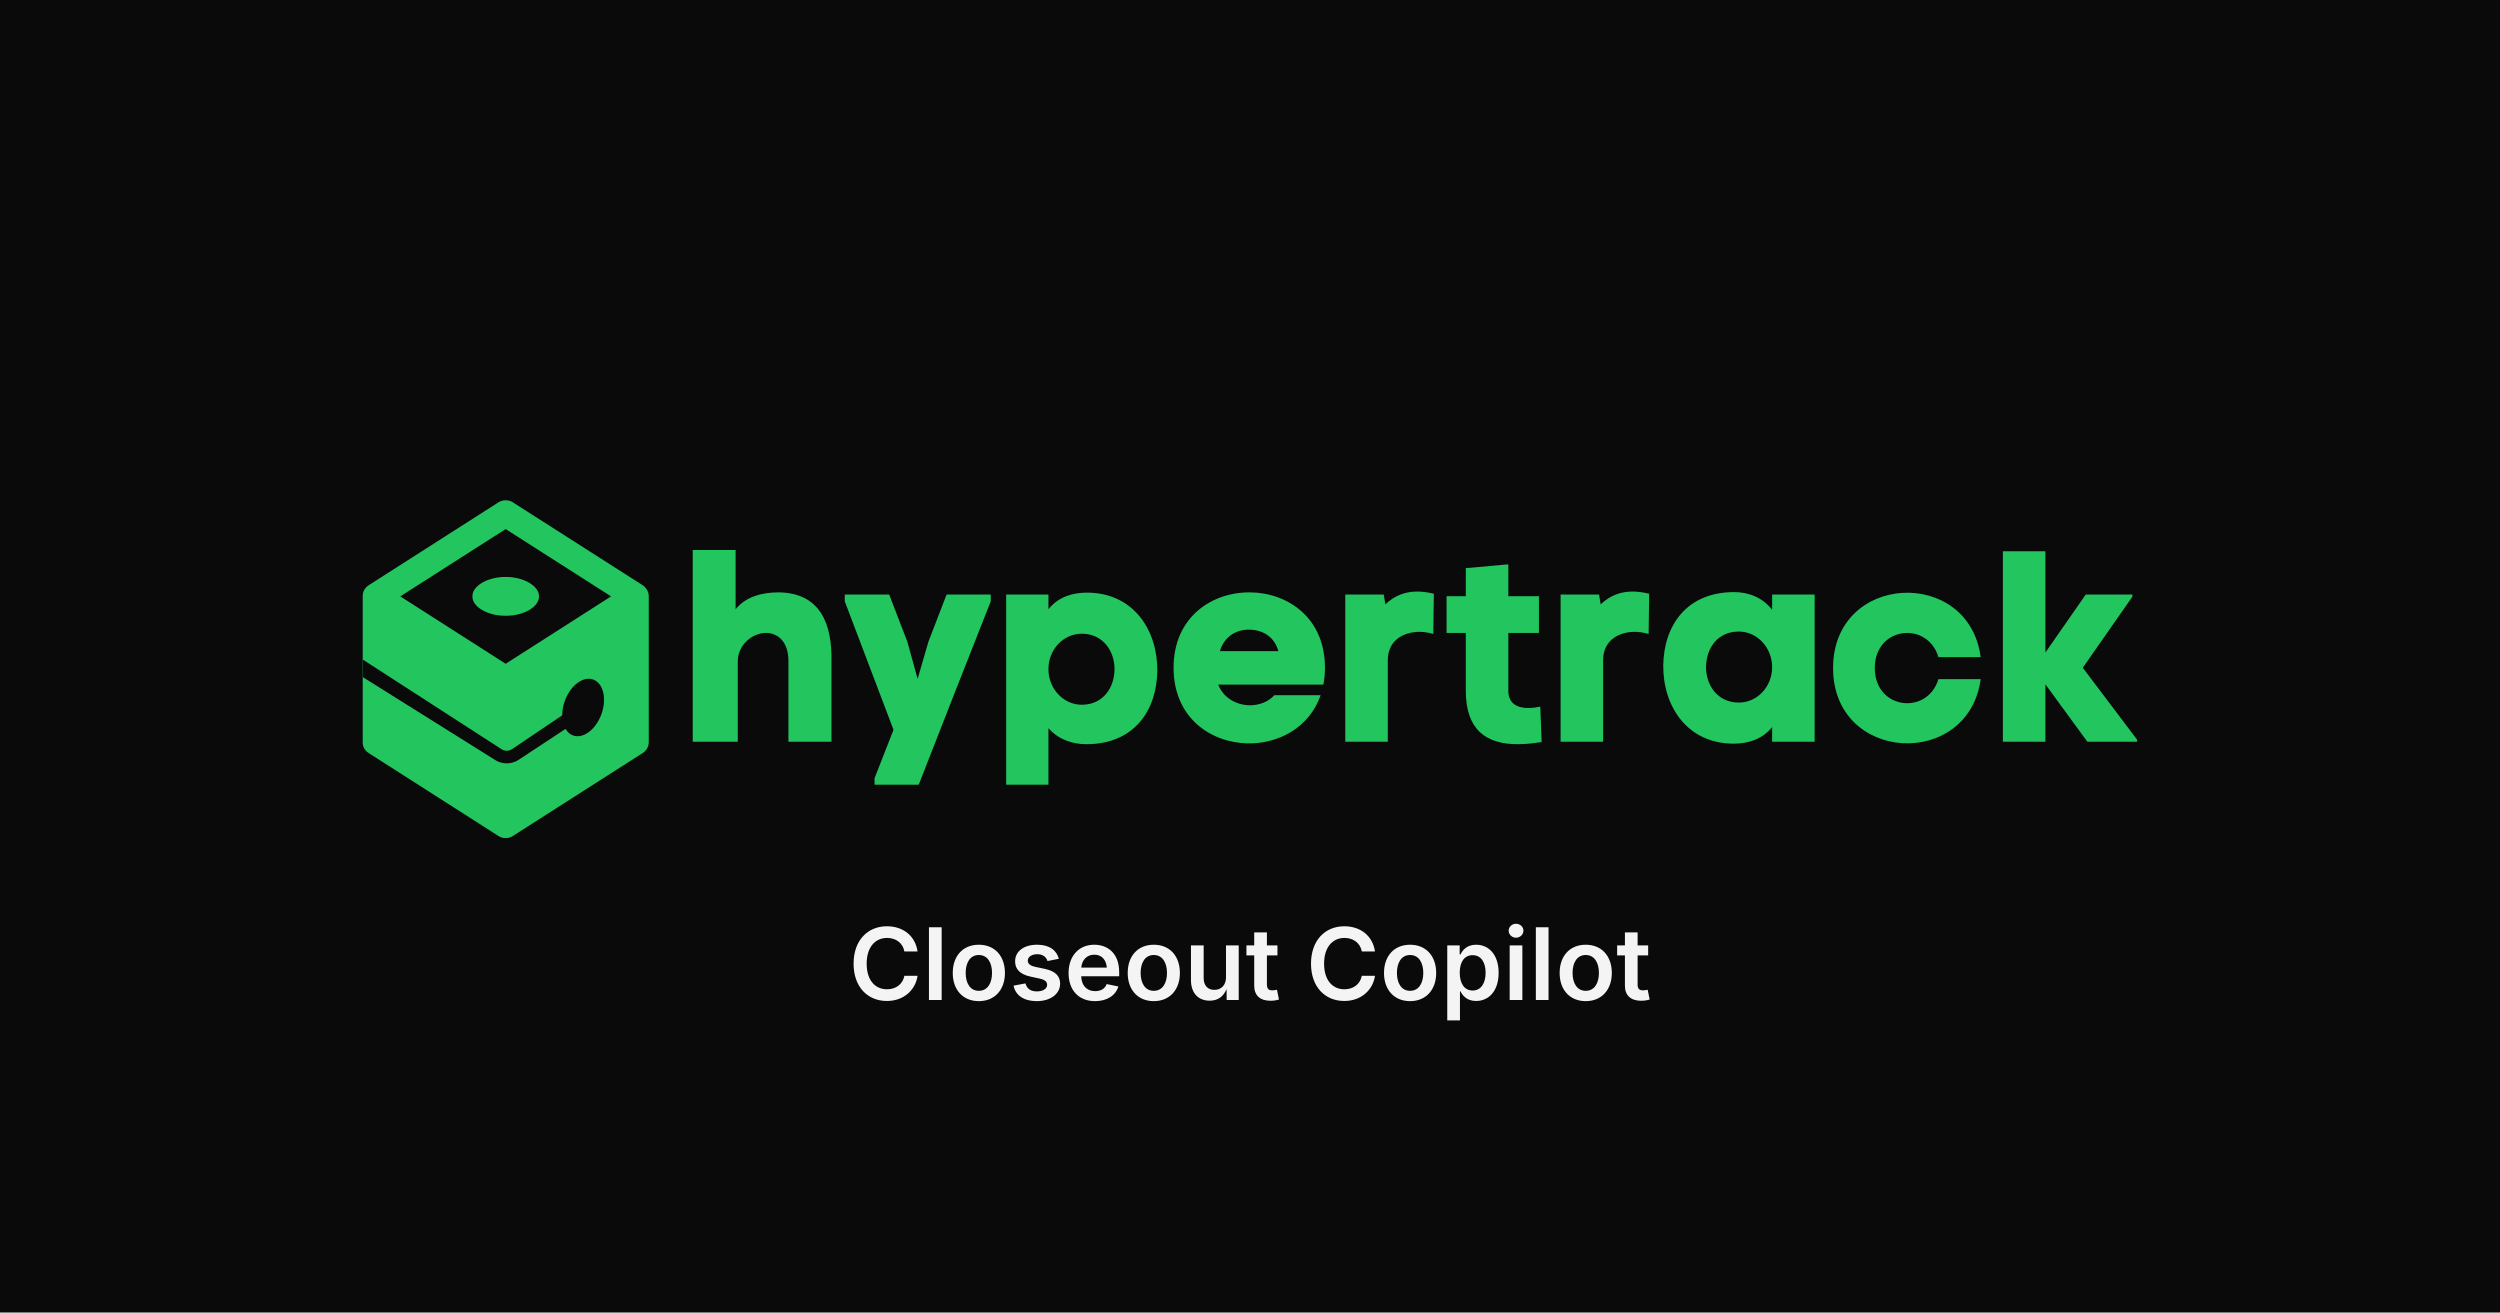
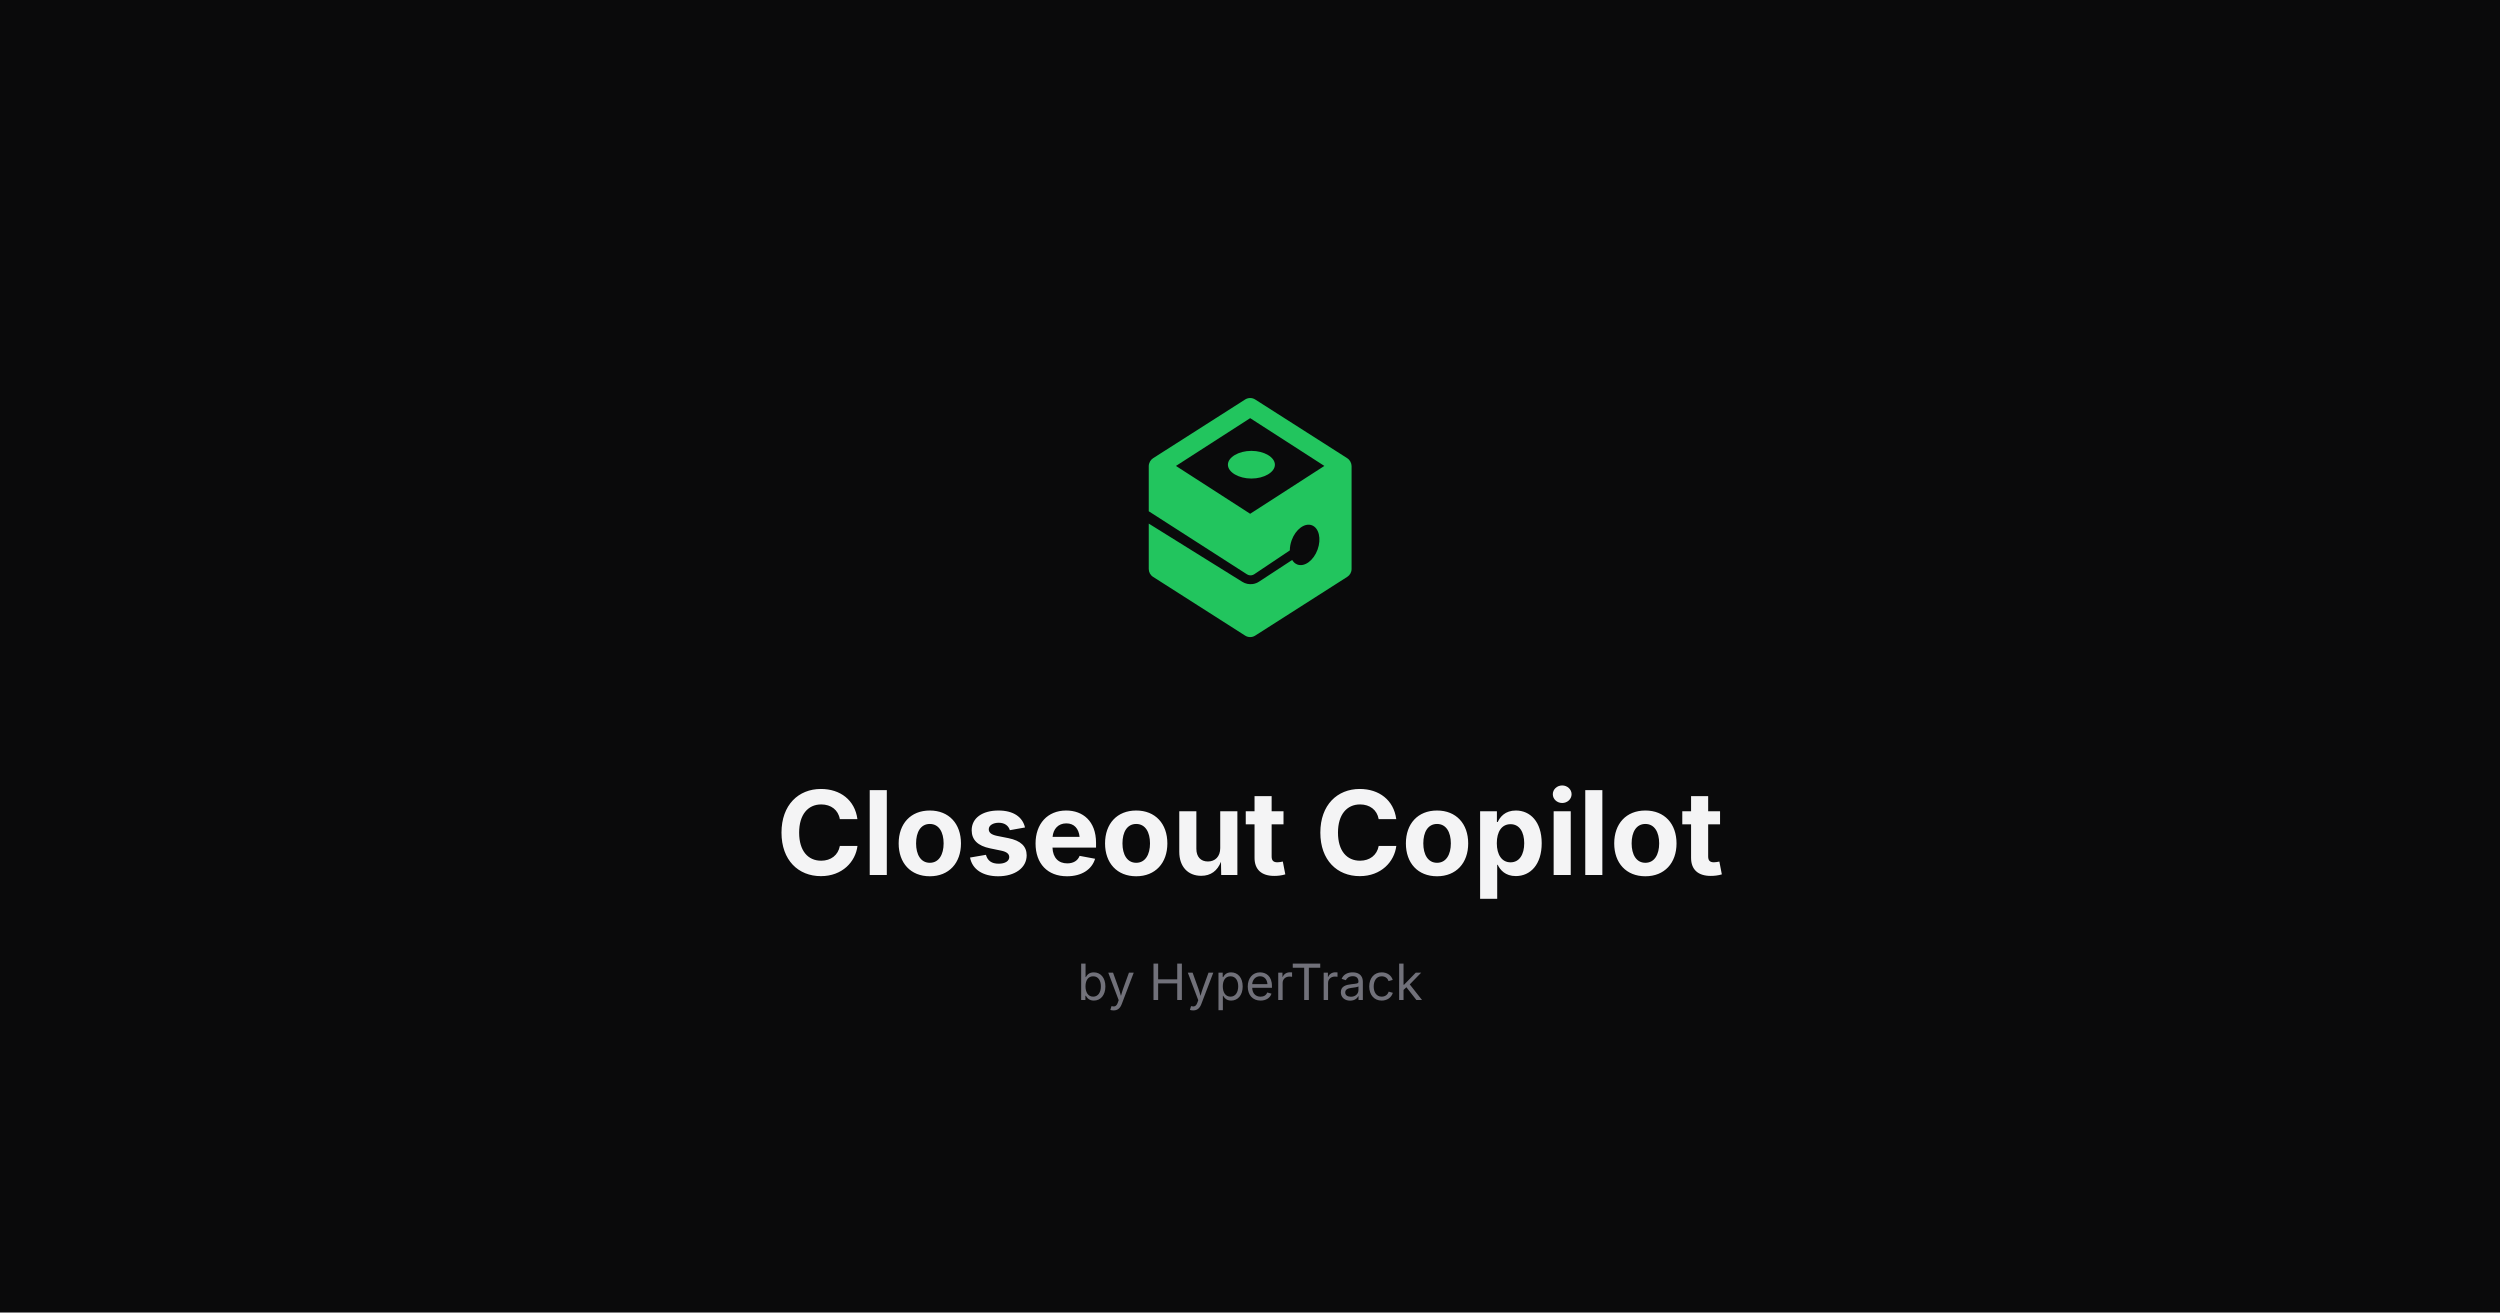
<svg xmlns="http://www.w3.org/2000/svg" width="1200" height="630" viewBox="0 0 1200 630" fill="none">
  <rect width="1200" height="630" fill="#0a0a0b" />
-   <g transform="translate(174, 240) scale(1.0)">
-     <mask id="mask0" style="mask-type:alpha" maskUnits="userSpaceOnUse" x="158" y="23" width="694" height="114">
-       <path d="M158.422 23.957H179.093V52.432C184.163 46.162 192.223 44.333 199.764 44.333C219.784 44.594 225.375 59.485 225.115 77.118V116.04H204.444V77.249C204.444 67.975 199.374 63.926 193.913 63.795C187.673 63.664 180.133 69.019 180.133 77.641V116.04H158.422V23.957ZM266.456 85.869L271.656 67.975L280.367 45.378H301.558V48.643C289.987 78.032 278.417 107.29 266.976 136.678H245.785V133.543L254.886 110.294L231.485 48.643V45.378H252.806L261.516 67.975L266.456 85.869ZM347.449 117.216C340.559 117.216 333.929 114.865 329.249 109.51V136.678H308.968V45.378H329.249V52.432C334.059 46.423 340.949 44.464 347.709 44.464C370.07 44.464 381.641 62.489 381.511 81.951C381.251 101.281 370.2 117.216 347.449 117.216ZM345.239 64.187C336.399 64.187 329.249 71.762 329.249 81.167C329.249 90.571 336.399 98.277 345.239 98.277C355.64 98.277 360.84 89.918 360.97 81.428C361.1 72.938 355.77 64.187 345.239 64.187ZM461.984 80.514C461.984 83.387 461.724 85.999 461.204 88.612H410.762C413.232 95.142 419.602 98.407 425.842 98.538C430.393 98.538 434.683 96.971 437.673 93.705H459.904C454.444 109.379 439.623 117.085 424.802 116.824C406.992 116.432 389.311 104.416 389.311 80.514C389.311 56.22 407.642 44.203 425.972 44.333C444.043 44.464 461.984 56.481 461.984 80.514ZM411.542 72.546H439.623C437.673 65.493 431.953 62.228 425.322 62.228C419.212 62.228 413.622 65.624 411.542 72.546ZM492.145 76.856V116.04H471.734V45.378H490.195L490.975 50.08C495.525 45.77 500.595 43.941 506.315 43.941C508.786 43.941 511.516 44.333 514.246 44.986L513.986 64.317C511.906 63.664 509.436 63.273 507.096 63.273C499.685 63.403 492.145 67.321 492.145 76.856ZM565.988 116.171C561.958 116.824 558.187 117.216 554.807 117.216C539.077 117.347 529.586 110.032 529.586 91.616V63.795H520.356V46.162H529.586V32.709L549.997 30.881V46.162H564.688V63.795H549.997V91.616C549.997 97.885 554.547 99.844 559.488 99.844C561.438 99.844 563.518 99.583 565.338 99.191L565.988 116.171ZM595.499 76.856V116.04H575.088V45.378H593.549L594.329 50.08C598.879 45.77 603.949 43.941 609.669 43.941C612.14 43.941 614.87 44.333 617.6 44.986L617.34 64.317C615.26 63.664 612.79 63.273 610.45 63.273C603.039 63.403 595.499 67.321 595.499 76.856ZM658.421 44.203C665.312 44.203 672.072 46.815 676.622 52.693V45.378H697.033V116.04H676.622V108.988C671.812 114.996 664.922 116.955 658.161 116.955C635.8 116.955 624.23 98.93 624.36 79.469C624.62 60.138 635.67 44.203 658.421 44.203ZM660.631 97.232C669.472 97.232 676.622 89.656 676.622 80.253C676.622 70.848 669.472 63.142 660.631 63.142C650.231 63.142 645.031 71.37 644.901 79.992C644.771 88.481 650.101 97.232 660.631 97.232ZM756.445 85.999H776.726C770.876 129.364 705.873 126.359 705.873 80.644C705.873 34.929 771.006 31.925 776.726 75.419H756.445C751.245 57.918 725.894 60.66 725.894 80.644C725.894 100.628 751.115 103.502 756.445 85.999ZM807.797 73.199L827.168 45.378H849.529V46.423L825.738 80.514L851.869 115.126V116.04H827.948L807.797 88.481V116.04H787.386V24.611H807.797V73.199Z" fill="white" />
-     </mask>
-     <g mask="url(#mask0)">
-       <path fill-rule="evenodd" clip-rule="evenodd" d="M158.362 136.777H851.962V23.931H158.362V136.777Z" fill="#22c55e" />
-     </g>
-     <mask id="mask1" style="mask-type:alpha" maskUnits="userSpaceOnUse" x="52" y="36" width="33" height="20">
-       <path d="M68.721 55.601C60.04 55.601 52.707 51.325 52.707 46.261C52.707 41.197 60.04 36.919 68.721 36.919C77.4 36.919 84.734 41.197 84.734 46.261C84.734 51.325 77.4 55.601 68.721 55.601Z" fill="white" />
-     </mask>
-     <g mask="url(#mask1)">
-       <path fill-rule="evenodd" clip-rule="evenodd" d="M52.642 55.639H84.802V36.831H52.642V55.639Z" fill="#22c55e" />
-     </g>
-     <mask id="mask2" style="mask-type:alpha" maskUnits="userSpaceOnUse" x="0" y="0" width="138" height="163">
-       <path d="M136.695 43.405C137.161 44.308 137.442 45.301 137.442 46.31V116.084C137.442 118.274 136.34 120.281 134.497 121.452L72.12 161.311C71.101 161.96 69.927 162.305 68.719 162.305C67.512 162.305 66.337 161.962 65.322 161.311L2.945 121.455C1.099 120.28 0 118.274 0 116.084V46.31C0 45.236 0.289 44.209 0.79 43.286C0.811 43.247 0.829 43.208 0.85 43.17C1.096 42.739 1.375 42.326 1.722 41.956C1.727 41.95 1.732 41.943 1.738 41.937C1.74 41.935 1.74 41.934 1.741 41.934C2.064 41.593 2.428 41.298 2.814 41.037C2.867 41.002 2.905 40.95 2.961 40.915L65.327 1.079C66.343 0.434 67.516 0.09 68.719 0.09C69.922 0.09 71.094 0.434 72.109 1.082L134.485 40.915C134.497 40.922 134.505 40.934 134.516 40.943C134.883 41.182 135.226 41.455 135.541 41.771C135.571 41.8 135.592 41.835 135.619 41.867C135.724 41.974 135.808 42.1 135.905 42.216C136.128 42.484 136.333 42.762 136.51 43.061C136.576 43.173 136.636 43.287 136.695 43.405ZM70.804 120.091V84.243V120.091C69.503 120.578 68.028 120.44 66.823 119.671L0.221 76.644V85.058L63.608 124.761C65.789 126.152 68.349 126.657 70.804 126.284V152.188V126.284C72.306 126.057 73.769 125.5 75.081 124.616L97.459 109.874C98.328 111.354 99.537 112.456 101.047 113.007C105.893 114.78 111.997 110.212 114.68 102.806C117.363 95.399 115.61 87.959 110.764 86.186C105.917 84.414 99.814 88.982 97.131 96.389C96.268 98.77 95.864 101.154 95.874 103.353L71.74 119.609C71.444 119.809 71.129 119.97 70.804 120.091ZM68.719 13.955L18.127 46.261L68.719 78.612L119.31 46.259L68.719 13.955Z" fill="white" />
-     </mask>
-     <g mask="url(#mask2)">
-       <path fill-rule="evenodd" clip-rule="evenodd" d="M-0.038 162.336H137.482V0.06H-0.038V162.336Z" fill="#22c55e" />
-     </g>
+   <g transform="translate(531, 180) scale(0.85)">
+     <path fill-rule="evenodd" clip-rule="evenodd" d="M68.698 50.658C68.698 46.422 74.775 42.842 81.968 42.842C89.16 42.842 95.238 46.422 95.238 50.658C95.238 54.895 89.16 58.474 81.968 58.474C74.775 58.474 68.698 54.895 68.698 50.658ZM137.917 49.048C138.306 49.799 138.54 50.626 138.54 51.466V109.534C138.54 111.356 137.622 113.027 136.086 114.001L84.103 147.173C83.254 147.714 82.275 148 81.269 148C80.262 148 79.284 147.715 78.437 147.173L26.455 114.004C24.916 113.026 24 111.356 24 109.534V51.466C24 50.572 24.241 49.717 24.659 48.949C24.676 48.916 24.691 48.884 24.709 48.852C24.914 48.494 25.146 48.15 25.435 47.843C25.44 47.838 25.444 47.831 25.451 47.824C25.72 47.541 26.024 47.295 26.345 47.078C26.39 47.048 26.421 47.005 26.468 46.976L78.442 13.823C79.289 13.286 80.266 13 81.269 13C82.271 13 83.248 13.286 84.094 13.825L136.076 46.976C136.086 46.982 136.092 46.992 136.102 46.999C136.407 47.198 136.694 47.425 136.956 47.688C136.981 47.712 136.999 47.741 137.021 47.767C137.109 47.858 137.179 47.962 137.26 48.058C137.445 48.282 137.616 48.513 137.764 48.762C137.819 48.855 137.869 48.95 137.917 49.048ZM82.789 112.908V83.237V112.908C81.706 113.31 80.477 113.196 79.474 112.56L24 76.947V83.911L76.796 116.773C78.612 117.924 80.745 118.342 82.789 118.034V139.474V118.034C84.04 117.845 85.259 117.385 86.352 116.653L104.991 104.451C105.714 105.676 106.722 106.588 107.979 107.045C112.016 108.512 117.099 104.731 119.334 98.601C121.569 92.471 120.109 86.312 116.072 84.846C112.036 83.379 106.952 87.159 104.717 93.289C103.998 95.26 103.662 97.234 103.67 99.054L83.569 112.509C83.322 112.674 83.06 112.807 82.789 112.908ZM81.271 24.368L39.365 51.349L81.271 78.368L123.175 51.348L81.271 24.368Z" fill="#22c55e" />
  </g>
-   <text x="600" y="480" text-anchor="middle" font-family="system-ui, -apple-system, sans-serif" font-size="48" font-weight="600" fill="#f4f4f5">Closeout Copilot</text>
+   <text x="600" y="420" text-anchor="middle" font-family="system-ui, -apple-system, BlinkMacSystemFont, sans-serif" font-size="56" font-weight="700" fill="#f4f4f5">Closeout Copilot</text>
+   <text x="600" y="480" text-anchor="middle" font-family="system-ui, -apple-system, BlinkMacSystemFont, sans-serif" font-size="24" fill="#71717a">by HyperTrack</text>
</svg>
